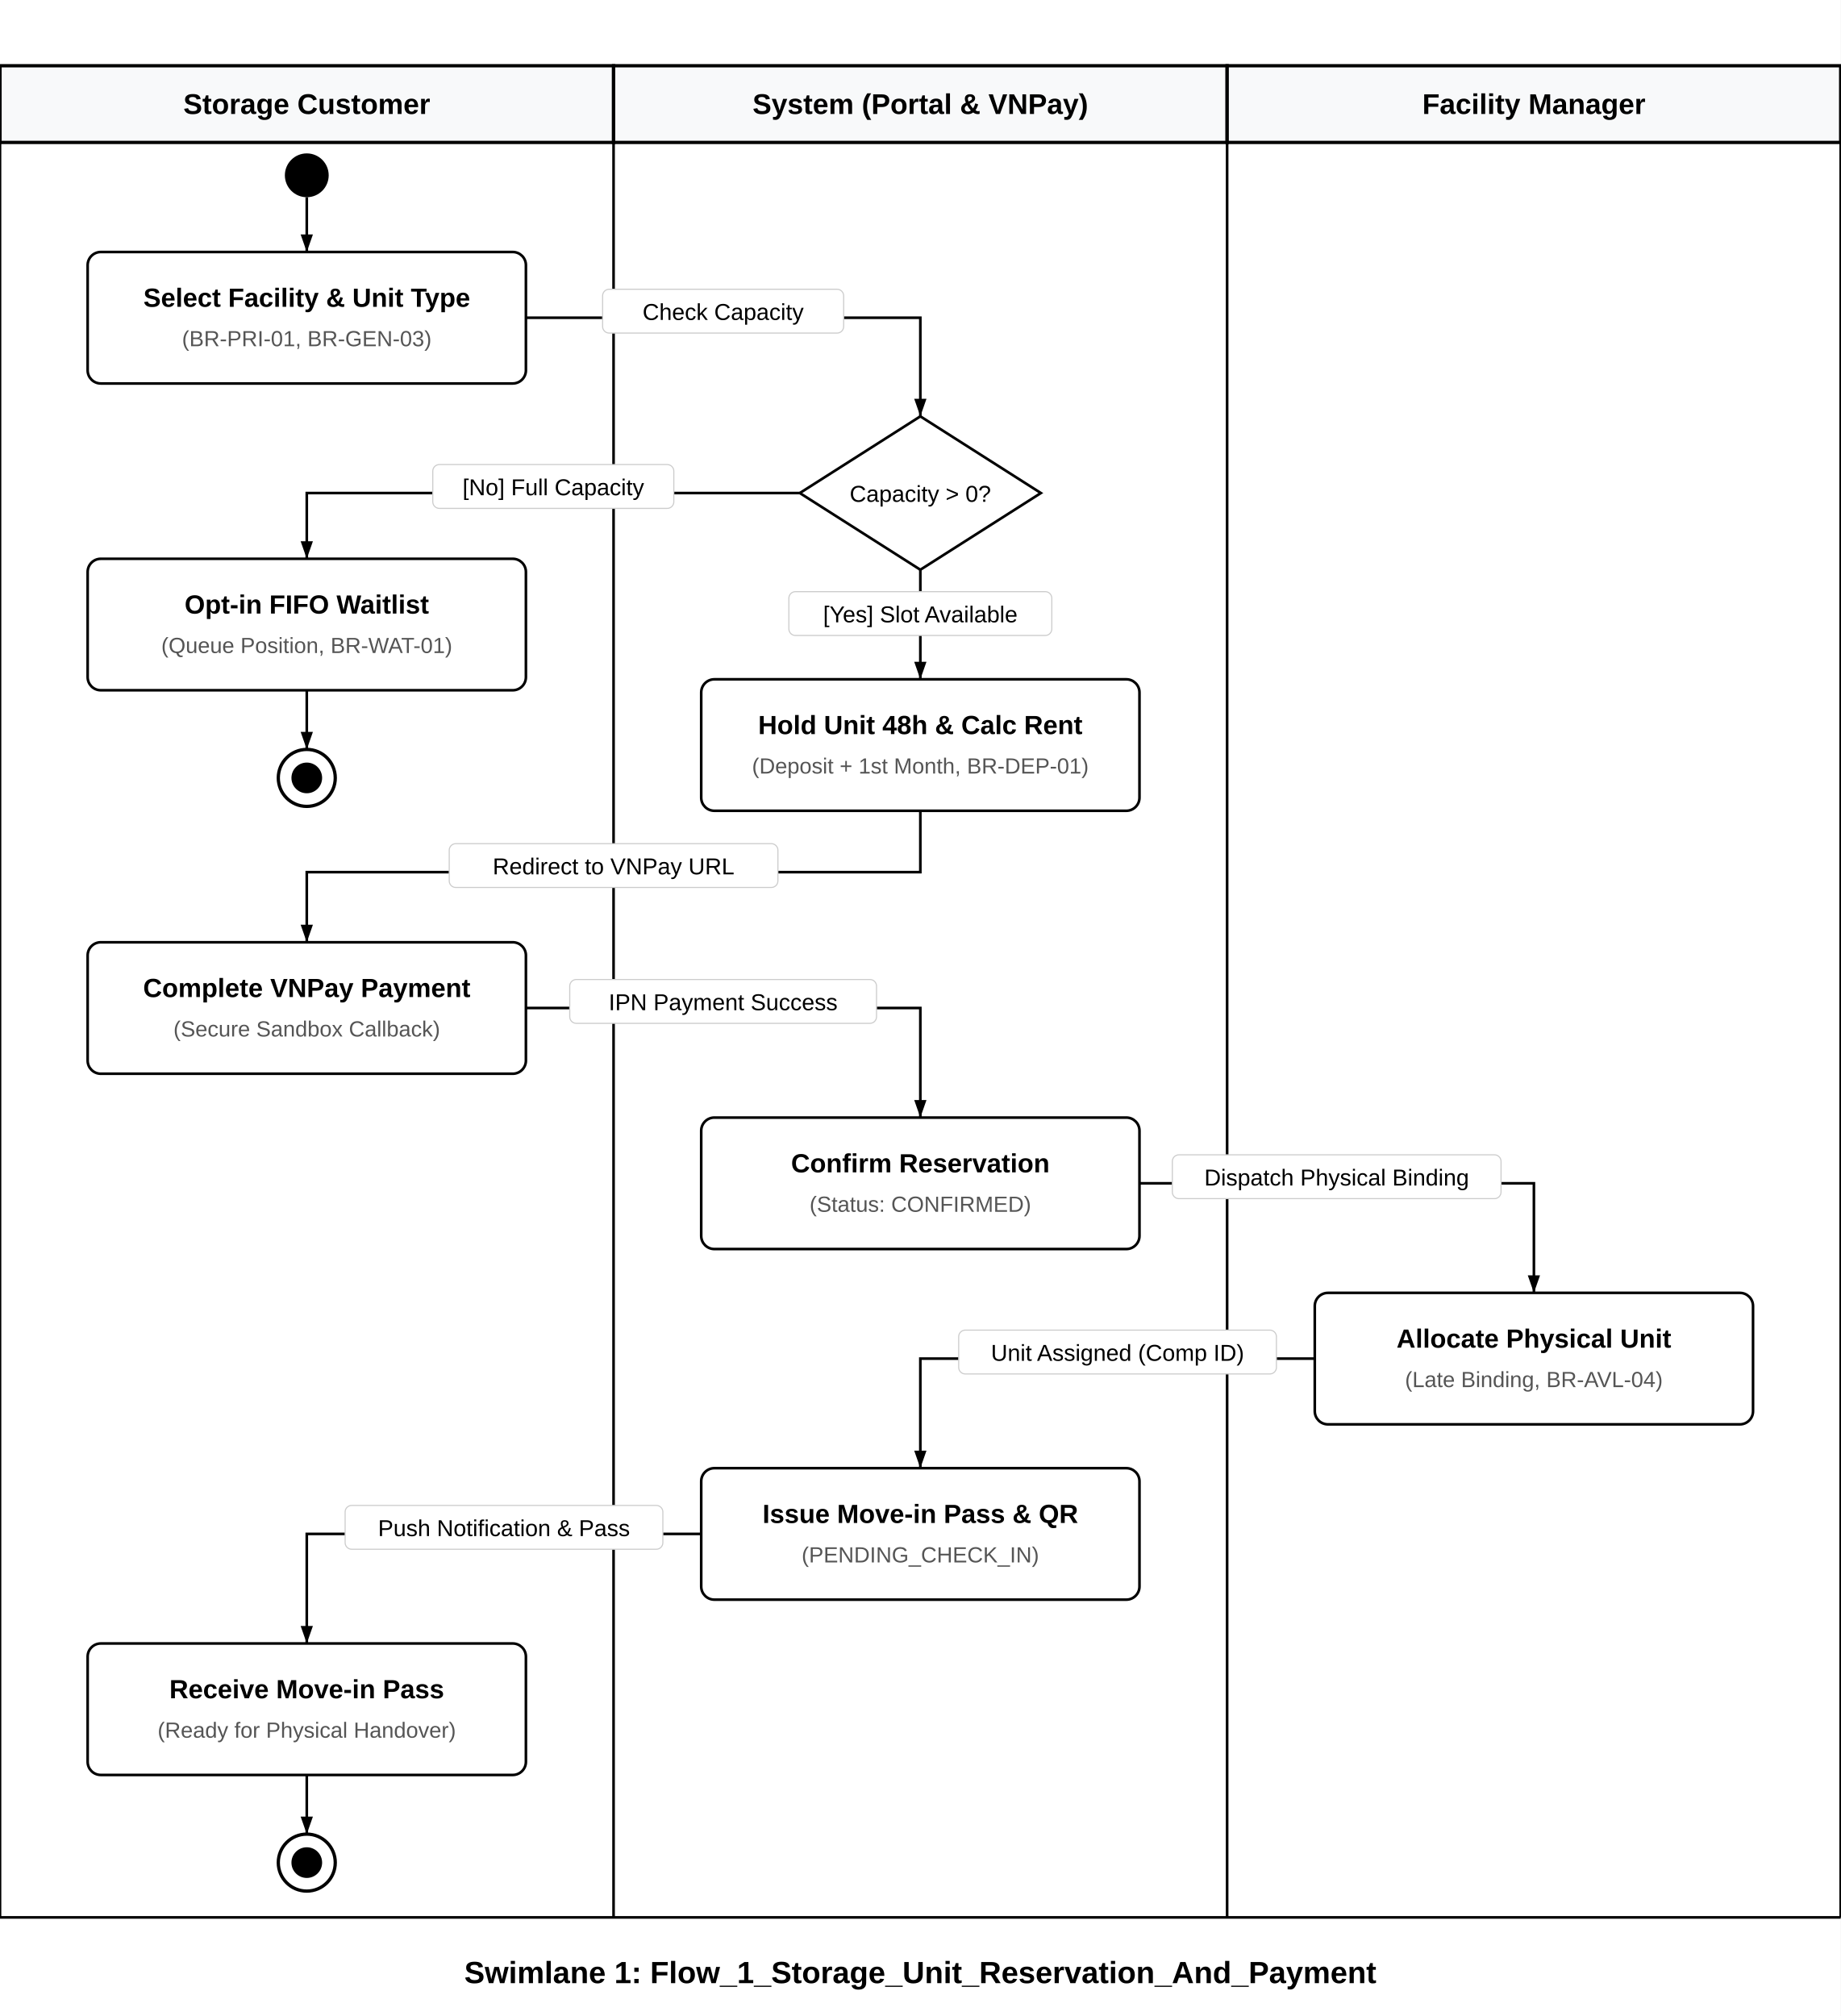
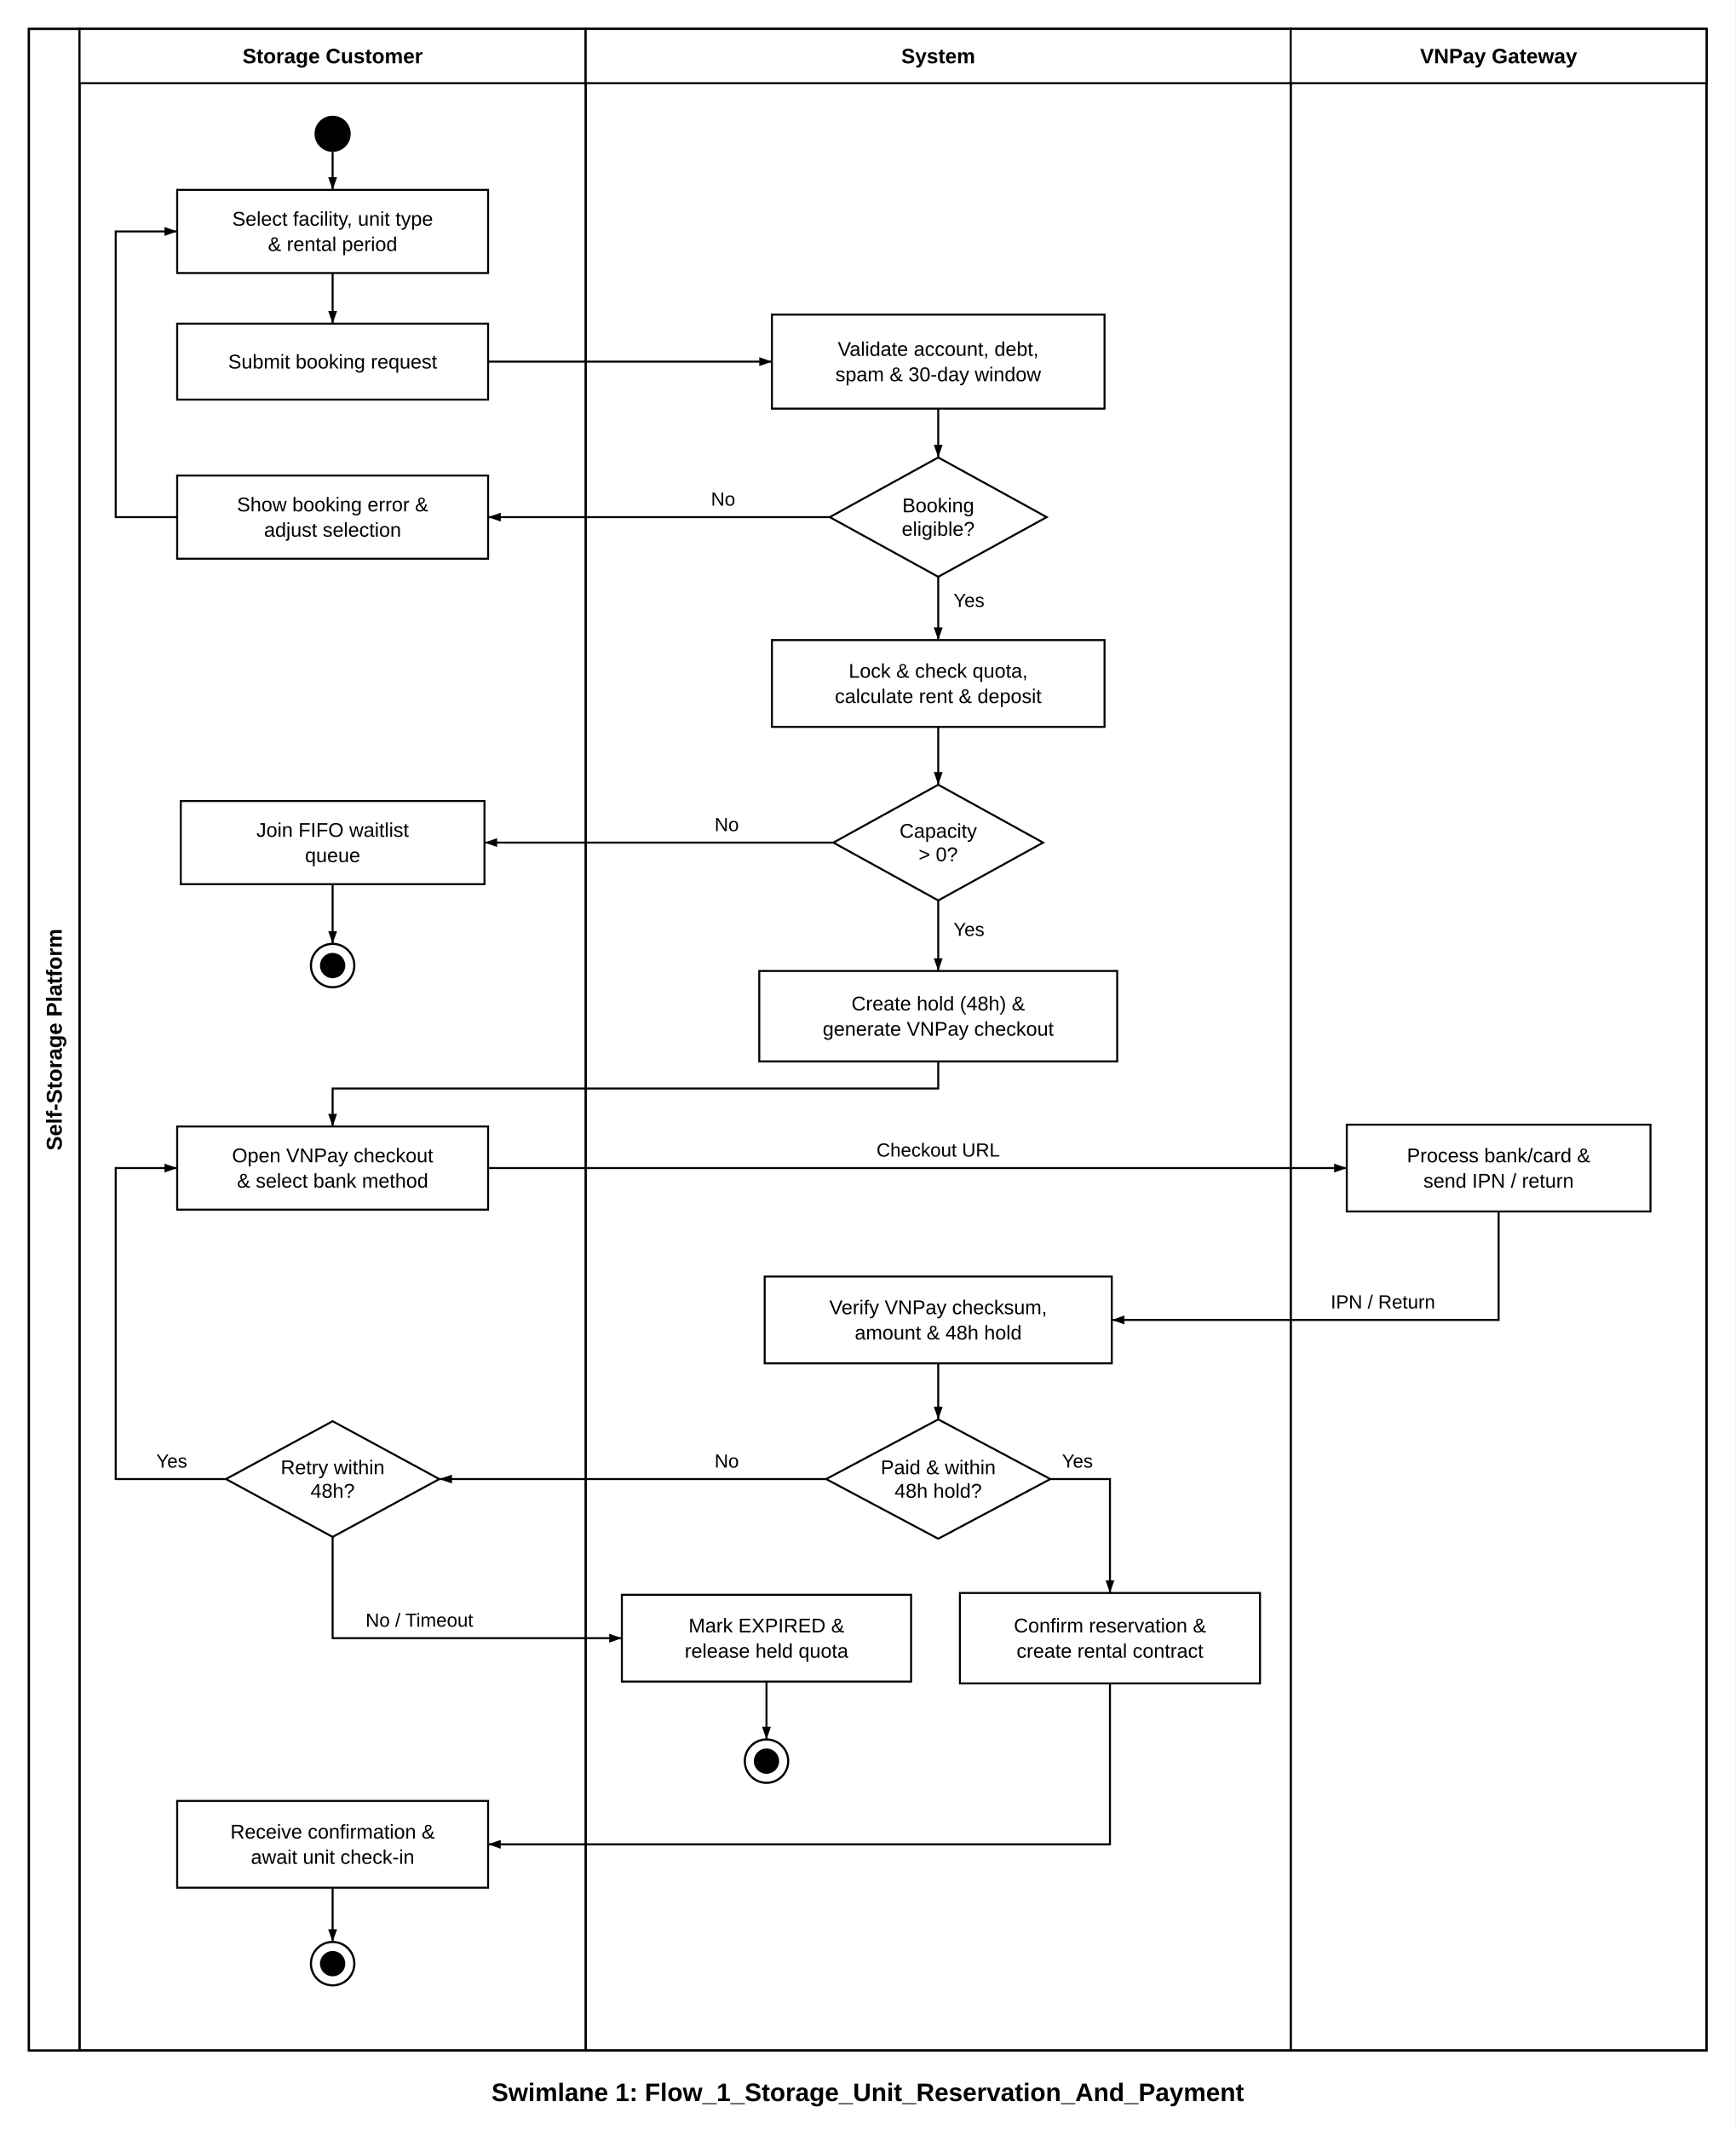
- <svg xmlns="http://www.w3.org/2000/svg" viewBox="0 0 840 920" width="840" height="920">
+ <svg xmlns="http://www.w3.org/2000/svg" viewBox="0 0 960 1178" width="960" height="1178">
  <style>
-     .lane-title { font-family: Arial, sans-serif; font-size: 13px; font-weight: bold; text-anchor: middle; fill: #000000; }
-     .act-title { font-family: Arial, sans-serif; font-size: 12px; font-weight: bold; text-anchor: middle; fill: #000000; }
-     .act-desc { font-family: Arial, sans-serif; font-size: 10px; text-anchor: middle; fill: #555555; }
-     .edge-label { font-family: Arial, sans-serif; font-size: 10.5px; fill: #000000; text-anchor: middle; }
+     .pool-title { font-family: Arial, sans-serif; font-size: 12px; font-weight: bold; text-anchor: middle; fill: #000000; }
+     .lane-title { font-family: Arial, sans-serif; font-size: 11.5px; font-weight: bold; text-anchor: middle; fill: #000000; }
+     .node-text { font-family: Arial, sans-serif; font-size: 11px; text-anchor: middle; fill: #000000; }
+     .edge-label { font-family: Arial, sans-serif; font-size: 10.5px; text-anchor: middle; fill: #000000; paint-order: stroke; stroke: #ffffff; stroke-width: 4px; stroke-linejoin: round; }
    .caption { font-family: Arial, sans-serif; font-size: 14px; font-weight: bold; text-anchor: middle; fill: #000000; }
  </style>
  <defs>
-     <marker id="arrow" viewBox="0 0 10 10" refX="10" refY="5" markerWidth="8" markerHeight="8" orient="auto" markerUnits="userSpaceOnUse">
+     <marker id="arrow" viewBox="0 0 10 10" refX="10" refY="5" markerWidth="7" markerHeight="7" orient="auto" markerUnits="userSpaceOnUse">
      <path d="M 0 1.5 L 10 5 L 0 8.5 z" fill="#000000" />
    </marker>
  </defs>
-   <rect width="840" height="920" fill="#ffffff" />
-   <rect x="0" y="30" width="280" height="35" stroke="#000000" stroke-width="1.5" fill="#f8f9fa" />
-   <text x="140" y="52" class="lane-title">Storage Customer</text>
-   <rect x="280" y="30" width="280" height="35" stroke="#000000" stroke-width="1.5" fill="#f8f9fa" />
-   <text x="420" y="52" class="lane-title">System (Portal &amp; VNPay)</text>
-   <rect x="560" y="30" width="280" height="35" stroke="#000000" stroke-width="1.5" fill="#f8f9fa" />
-   <text x="700" y="52" class="lane-title">Facility Manager</text>
-   <line x1="0" y1="30" x2="0" y2="875" stroke="#000000" stroke-width="1.2" />
-   <line x1="280" y1="30" x2="280" y2="875" stroke="#000000" stroke-width="1.2" />
-   <line x1="560" y1="30" x2="560" y2="875" stroke="#000000" stroke-width="1.2" />
-   <line x1="840" y1="30" x2="840" y2="875" stroke="#000000" stroke-width="1.2" />
-   <line x1="0" y1="875" x2="840" y2="875" stroke="#000000" stroke-width="1.2" />
-   <circle cx="140" cy="80" r="10" fill="#000000" />
-   <path d="M 140 90 L 140 115" stroke="#000000" stroke-width="1.2" fill="none" marker-end="url(#arrow)" />
-   <rect x="40" y="115" width="200" height="60" rx="6" ry="6" stroke="#000000" stroke-width="1.2" fill="#ffffff" />
-   <text x="140" y="140" class="act-title">Select Facility &amp; Unit Type</text>
-   <text x="140" y="158" class="act-desc">(BR-PRI-01, BR-GEN-03)</text>
-   <path d="M 240 145 L 420 145 L 420 190" stroke="#000000" stroke-width="1.2" fill="none" marker-end="url(#arrow)" />
-   <rect x="275" y="132" width="110" height="20" fill="#ffffff" stroke="#cccccc" stroke-width="0.5" rx="3" ry="3" />
-   <text x="330" y="146" class="edge-label">Check Capacity</text>
-   <polygon points="420,190 475,225 420,260 365,225" stroke="#000000" stroke-width="1.2" fill="#ffffff" />
-   <text x="420" y="229" class="edge-label">Capacity &gt; 0?</text>
-   <path d="M 365 225 L 140 225 L 140 255" stroke="#000000" stroke-width="1.2" fill="none" marker-end="url(#arrow)" />
-   <rect x="197.5" y="212" width="110" height="20" fill="#ffffff" stroke="#cccccc" stroke-width="0.5" rx="3" ry="3" />
-   <text x="252.5" y="226" class="edge-label">[No] Full Capacity</text>
-   <rect x="40" y="255" width="200" height="60" rx="6" ry="6" stroke="#000000" stroke-width="1.2" fill="#ffffff" />
-   <text x="140" y="280" class="act-title">Opt-in FIFO Waitlist</text>
-   <text x="140" y="298" class="act-desc">(Queue Position, BR-WAT-01)</text>
-   <circle cx="140" cy="355" r="13" stroke="#000000" stroke-width="1.5" fill="#ffffff" />
-   <circle cx="140" cy="355" r="7" fill="#000000" />
-   <path d="M 140 315 L 140 342" stroke="#000000" stroke-width="1.2" fill="none" marker-end="url(#arrow)" />
-   <path d="M 420 260 L 420 310" stroke="#000000" stroke-width="1.2" fill="none" marker-end="url(#arrow)" />
-   <rect x="360" y="270" width="120" height="20" fill="#ffffff" stroke="#cccccc" stroke-width="0.5" rx="3" ry="3" />
-   <text x="420" y="284" class="edge-label">[Yes] Slot Available</text>
-   <rect x="320" y="310" width="200" height="60" rx="6" ry="6" stroke="#000000" stroke-width="1.2" fill="#ffffff" />
-   <text x="420" y="335" class="act-title">Hold Unit 48h &amp; Calc Rent</text>
-   <text x="420" y="353" class="act-desc">(Deposit + 1st Month, BR-DEP-01)</text>
-   <path d="M 420 370 L 420 398 L 140 398 L 140 430" stroke="#000000" stroke-width="1.2" fill="none" marker-end="url(#arrow)" />
-   <rect x="205" y="385" width="150" height="20" fill="#ffffff" stroke="#cccccc" stroke-width="0.5" rx="3" ry="3" />
-   <text x="280" y="399" class="edge-label">Redirect to VNPay URL</text>
-   <rect x="40" y="430" width="200" height="60" rx="6" ry="6" stroke="#000000" stroke-width="1.2" fill="#ffffff" />
-   <text x="140" y="455" class="act-title">Complete VNPay Payment</text>
-   <text x="140" y="473" class="act-desc">(Secure Sandbox Callback)</text>
-   <path d="M 240 460 L 420 460 L 420 510" stroke="#000000" stroke-width="1.2" fill="none" marker-end="url(#arrow)" />
-   <rect x="260" y="447" width="140" height="20" fill="#ffffff" stroke="#cccccc" stroke-width="0.5" rx="3" ry="3" />
-   <text x="330" y="461" class="edge-label">IPN Payment Success</text>
-   <rect x="320" y="510" width="200" height="60" rx="6" ry="6" stroke="#000000" stroke-width="1.2" fill="#ffffff" />
-   <text x="420" y="535" class="act-title">Confirm Reservation</text>
-   <text x="420" y="553" class="act-desc">(Status: CONFIRMED)</text>
-   <path d="M 520 540 L 700 540 L 700 590" stroke="#000000" stroke-width="1.2" fill="none" marker-end="url(#arrow)" />
-   <rect x="535" y="527" width="150" height="20" fill="#ffffff" stroke="#cccccc" stroke-width="0.5" rx="3" ry="3" />
-   <text x="610" y="541" class="edge-label">Dispatch Physical Binding</text>
-   <rect x="600" y="590" width="200" height="60" rx="6" ry="6" stroke="#000000" stroke-width="1.2" fill="#ffffff" />
-   <text x="700" y="615" class="act-title">Allocate Physical Unit</text>
-   <text x="700" y="633" class="act-desc">(Late Binding, BR-AVL-04)</text>
-   <path d="M 600 620 L 420 620 L 420 670" stroke="#000000" stroke-width="1.2" fill="none" marker-end="url(#arrow)" />
-   <rect x="437.5" y="607" width="145" height="20" fill="#ffffff" stroke="#cccccc" stroke-width="0.5" rx="3" ry="3" />
-   <text x="510" y="621" class="edge-label">Unit Assigned (Comp ID)</text>
-   <rect x="320" y="670" width="200" height="60" rx="6" ry="6" stroke="#000000" stroke-width="1.2" fill="#ffffff" />
-   <text x="420" y="695" class="act-title">Issue Move-in Pass &amp; QR</text>
-   <text x="420" y="713" class="act-desc">(PENDING_CHECK_IN)</text>
-   <path d="M 320 700 L 140 700 L 140 750" stroke="#000000" stroke-width="1.2" fill="none" marker-end="url(#arrow)" />
-   <rect x="157.5" y="687" width="145" height="20" fill="#ffffff" stroke="#cccccc" stroke-width="0.5" rx="3" ry="3" />
-   <text x="230" y="701" class="edge-label">Push Notification &amp; Pass</text>
-   <rect x="40" y="750" width="200" height="60" rx="6" ry="6" stroke="#000000" stroke-width="1.2" fill="#ffffff" />
-   <text x="140" y="775" class="act-title">Receive Move-in Pass</text>
-   <text x="140" y="793" class="act-desc">(Ready for Physical Handover)</text>
-   <circle cx="140" cy="850" r="13" stroke="#000000" stroke-width="1.5" fill="#ffffff" />
-   <circle cx="140" cy="850" r="7" fill="#000000" />
-   <path d="M 140 810 L 140 837" stroke="#000000" stroke-width="1.2" fill="none" marker-end="url(#arrow)" />
-   <text x="420" y="905" class="caption">Swimlane 1: Flow_1_Storage_Unit_Reservation_And_Payment</text>
+   <rect width="960" height="1178" fill="#ffffff" />
+   <rect x="16" y="16" width="928" height="1118" fill="#ffffff" stroke="#000000" stroke-width="1.2" />
+   <rect x="16" y="16" width="28" height="1118" fill="#ffffff" stroke="#000000" stroke-width="1.2" />
+   <text x="30" y="575" transform="rotate(-90 30 575)" class="pool-title" dominant-baseline="central">Self-Storage Platform</text>
+   <rect x="44" y="16" width="280" height="1118" fill="none" stroke="#000000" stroke-width="1.1" />
+   <rect x="44" y="16" width="280" height="30" fill="#ffffff" stroke="#000000" stroke-width="1.1" />
+   <text x="184" y="31" class="lane-title" dominant-baseline="central">Storage Customer</text>
+   <rect x="324" y="16" width="390" height="1118" fill="none" stroke="#000000" stroke-width="1.1" />
+   <rect x="324" y="16" width="390" height="30" fill="#ffffff" stroke="#000000" stroke-width="1.1" />
+   <text x="519" y="31" class="lane-title" dominant-baseline="central">System</text>
+   <rect x="714" y="16" width="230" height="1118" fill="none" stroke="#000000" stroke-width="1.1" />
+   <rect x="714" y="16" width="230" height="30" fill="#ffffff" stroke="#000000" stroke-width="1.1" />
+   <text x="829" y="31" class="lane-title" dominant-baseline="central">VNPay Gateway</text>
+   <circle cx="184" cy="74" r="10" fill="#000000" />
+   <rect x="98" y="105" width="172" height="46" fill="#ffffff" stroke="#000000" stroke-width="1.1" />
+   <text x="184" y="121" class="node-text" dominant-baseline="central">Select facility, unit type</text>
+   <text x="184" y="135" class="node-text" dominant-baseline="central">&amp; rental period</text>
+   <rect x="98" y="179" width="172" height="42" fill="#ffffff" stroke="#000000" stroke-width="1.1" />
+   <text x="184" y="200" class="node-text" dominant-baseline="central">Submit booking request</text>
+   <rect x="427" y="174" width="184" height="52" fill="#ffffff" stroke="#000000" stroke-width="1.1" />
+   <text x="519" y="193" class="node-text" dominant-baseline="central">Validate account, debt,</text>
+   <text x="519" y="207" class="node-text" dominant-baseline="central">spam &amp; 30-day window</text>
+   <polygon points="519,253 579,286 519,319 459,286" fill="#ffffff" stroke="#000000" stroke-width="1.1" />
+   <text x="519" y="279.5" class="node-text" dominant-baseline="central">Booking</text>
+   <text x="519" y="292.5" class="node-text" dominant-baseline="central">eligible?</text>
+   <rect x="98" y="263" width="172" height="46" fill="#ffffff" stroke="#000000" stroke-width="1.1" />
+   <text x="184" y="279" class="node-text" dominant-baseline="central">Show booking error &amp;</text>
+   <text x="184" y="293" class="node-text" dominant-baseline="central">adjust selection</text>
+   <rect x="427" y="354" width="184" height="48" fill="#ffffff" stroke="#000000" stroke-width="1.1" />
+   <text x="519" y="371" class="node-text" dominant-baseline="central">Lock &amp; check quota,</text>
+   <text x="519" y="385" class="node-text" dominant-baseline="central">calculate rent &amp; deposit</text>
+   <polygon points="519,434 577,466 519,498 461,466" fill="#ffffff" stroke="#000000" stroke-width="1.1" />
+   <text x="519" y="459.5" class="node-text" dominant-baseline="central">Capacity</text>
+   <text x="519" y="472.5" class="node-text" dominant-baseline="central">&gt; 0?</text>
+   <rect x="100" y="443" width="168" height="46" fill="#ffffff" stroke="#000000" stroke-width="1.1" />
+   <text x="184" y="459" class="node-text" dominant-baseline="central">Join FIFO waitlist</text>
+   <text x="184" y="473" class="node-text" dominant-baseline="central">queue</text>
+   <circle cx="184" cy="534" r="12" fill="#ffffff" stroke="#000000" stroke-width="1.2" />
+   <circle cx="184" cy="534" r="7" fill="#000000" />
+   <rect x="420" y="537" width="198" height="50" fill="#ffffff" stroke="#000000" stroke-width="1.1" />
+   <text x="519" y="555" class="node-text" dominant-baseline="central">Create hold (48h) &amp;</text>
+   <text x="519" y="569" class="node-text" dominant-baseline="central">generate VNPay checkout</text>
+   <rect x="98" y="623" width="172" height="46" fill="#ffffff" stroke="#000000" stroke-width="1.1" />
+   <text x="184" y="639" class="node-text" dominant-baseline="central">Open VNPay checkout</text>
+   <text x="184" y="653" class="node-text" dominant-baseline="central">&amp; select bank method</text>
+   <rect x="745" y="622" width="168" height="48" fill="#ffffff" stroke="#000000" stroke-width="1.1" />
+   <text x="829" y="639" class="node-text" dominant-baseline="central">Process bank/card &amp;</text>
+   <text x="829" y="653" class="node-text" dominant-baseline="central">send IPN / return</text>
+   <rect x="423" y="706" width="192" height="48" fill="#ffffff" stroke="#000000" stroke-width="1.1" />
+   <text x="519" y="723" class="node-text" dominant-baseline="central">Verify VNPay checksum,</text>
+   <text x="519" y="737" class="node-text" dominant-baseline="central">amount &amp; 48h hold</text>
+   <polygon points="519,785 581,818 519,851 457,818" fill="#ffffff" stroke="#000000" stroke-width="1.1" />
+   <text x="519" y="811.5" class="node-text" dominant-baseline="central">Paid &amp; within</text>
+   <text x="519" y="824.5" class="node-text" dominant-baseline="central">48h hold?</text>
+   <polygon points="184,786 243,818 184,850 125,818" fill="#ffffff" stroke="#000000" stroke-width="1.1" />
+   <text x="184" y="811.5" class="node-text" dominant-baseline="central">Retry within</text>
+   <text x="184" y="824.5" class="node-text" dominant-baseline="central">48h?</text>
+   <rect x="344" y="882" width="160" height="48" fill="#ffffff" stroke="#000000" stroke-width="1.1" />
+   <text x="424" y="899" class="node-text" dominant-baseline="central">Mark EXPIRED &amp;</text>
+   <text x="424" y="913" class="node-text" dominant-baseline="central">release held quota</text>
+   <circle cx="424" cy="974" r="12" fill="#ffffff" stroke="#000000" stroke-width="1.2" />
+   <circle cx="424" cy="974" r="7" fill="#000000" />
+   <rect x="531" y="881" width="166" height="50" fill="#ffffff" stroke="#000000" stroke-width="1.1" />
+   <text x="614" y="899" class="node-text" dominant-baseline="central">Confirm reservation &amp;</text>
+   <text x="614" y="913" class="node-text" dominant-baseline="central">create rental contract</text>
+   <rect x="98" y="996" width="172" height="48" fill="#ffffff" stroke="#000000" stroke-width="1.1" />
+   <text x="184" y="1013" class="node-text" dominant-baseline="central">Receive confirmation &amp;</text>
+   <text x="184" y="1027" class="node-text" dominant-baseline="central">await unit check-in</text>
+   <circle cx="184" cy="1086" r="12" fill="#ffffff" stroke="#000000" stroke-width="1.2" />
+   <circle cx="184" cy="1086" r="7" fill="#000000" />
+   <path d="M 184 84 L 184 105" fill="none" stroke="#000000" stroke-width="1.1" marker-end="url(#arrow)" />
+   <path d="M 184 151 L 184 179" fill="none" stroke="#000000" stroke-width="1.1" marker-end="url(#arrow)" />
+   <path d="M 270 200 L 427 200" fill="none" stroke="#000000" stroke-width="1.1" marker-end="url(#arrow)" />
+   <path d="M 519 226 L 519 253" fill="none" stroke="#000000" stroke-width="1.1" marker-end="url(#arrow)" />
+   <path d="M 459 286 L 270 286" fill="none" stroke="#000000" stroke-width="1.1" marker-end="url(#arrow)" />
+   <text x="400" y="276" class="edge-label" dominant-baseline="central">No</text>
+   <path d="M 98 286 L 64 286 L 64 128 L 98 128" fill="none" stroke="#000000" stroke-width="1.1" marker-end="url(#arrow)" />
+   <path d="M 519 319 L 519 354" fill="none" stroke="#000000" stroke-width="1.1" marker-end="url(#arrow)" />
+   <text x="536" y="332" class="edge-label" dominant-baseline="central">Yes</text>
+   <path d="M 519 402 L 519 434" fill="none" stroke="#000000" stroke-width="1.1" marker-end="url(#arrow)" />
+   <path d="M 461 466 L 268 466" fill="none" stroke="#000000" stroke-width="1.1" marker-end="url(#arrow)" />
+   <text x="402" y="456" class="edge-label" dominant-baseline="central">No</text>
+   <path d="M 184 489 L 184 522" fill="none" stroke="#000000" stroke-width="1.1" marker-end="url(#arrow)" />
+   <path d="M 519 498 L 519 537" fill="none" stroke="#000000" stroke-width="1.1" marker-end="url(#arrow)" />
+   <text x="536" y="514" class="edge-label" dominant-baseline="central">Yes</text>
+   <path d="M 519 587 L 519 602 L 184 602 L 184 623" fill="none" stroke="#000000" stroke-width="1.1" marker-end="url(#arrow)" />
+   <path d="M 270 646 L 745 646" fill="none" stroke="#000000" stroke-width="1.1" marker-end="url(#arrow)" />
+   <text x="519" y="636" class="edge-label" dominant-baseline="central">Checkout URL</text>
+   <path d="M 829 670 L 829 730 L 615 730" fill="none" stroke="#000000" stroke-width="1.1" marker-end="url(#arrow)" />
+   <text x="765" y="720" class="edge-label" dominant-baseline="central">IPN / Return</text>
+   <path d="M 519 754 L 519 785" fill="none" stroke="#000000" stroke-width="1.1" marker-end="url(#arrow)" />
+   <path d="M 457 818 L 243 818" fill="none" stroke="#000000" stroke-width="1.1" marker-end="url(#arrow)" />
+   <text x="402" y="808" class="edge-label" dominant-baseline="central">No</text>
+   <path d="M 125 818 L 64 818 L 64 646 L 98 646" fill="none" stroke="#000000" stroke-width="1.1" marker-end="url(#arrow)" />
+   <text x="95" y="808" class="edge-label" dominant-baseline="central">Yes</text>
+   <path d="M 184 850 L 184 906 L 344 906" fill="none" stroke="#000000" stroke-width="1.1" marker-end="url(#arrow)" />
+   <text x="232" y="896" class="edge-label" dominant-baseline="central">No / Timeout</text>
+   <path d="M 424 930 L 424 962" fill="none" stroke="#000000" stroke-width="1.1" marker-end="url(#arrow)" />
+   <path d="M 581 818 L 614 818 L 614 881" fill="none" stroke="#000000" stroke-width="1.1" marker-end="url(#arrow)" />
+   <text x="596" y="808" class="edge-label" dominant-baseline="central">Yes</text>
+   <path d="M 614 931 L 614 1020 L 270 1020" fill="none" stroke="#000000" stroke-width="1.1" marker-end="url(#arrow)" />
+   <path d="M 184 1044 L 184 1074" fill="none" stroke="#000000" stroke-width="1.1" marker-end="url(#arrow)" />
+   <text x="480" y="1162" class="caption">Swimlane 1: Flow_1_Storage_Unit_Reservation_And_Payment</text>
</svg>
